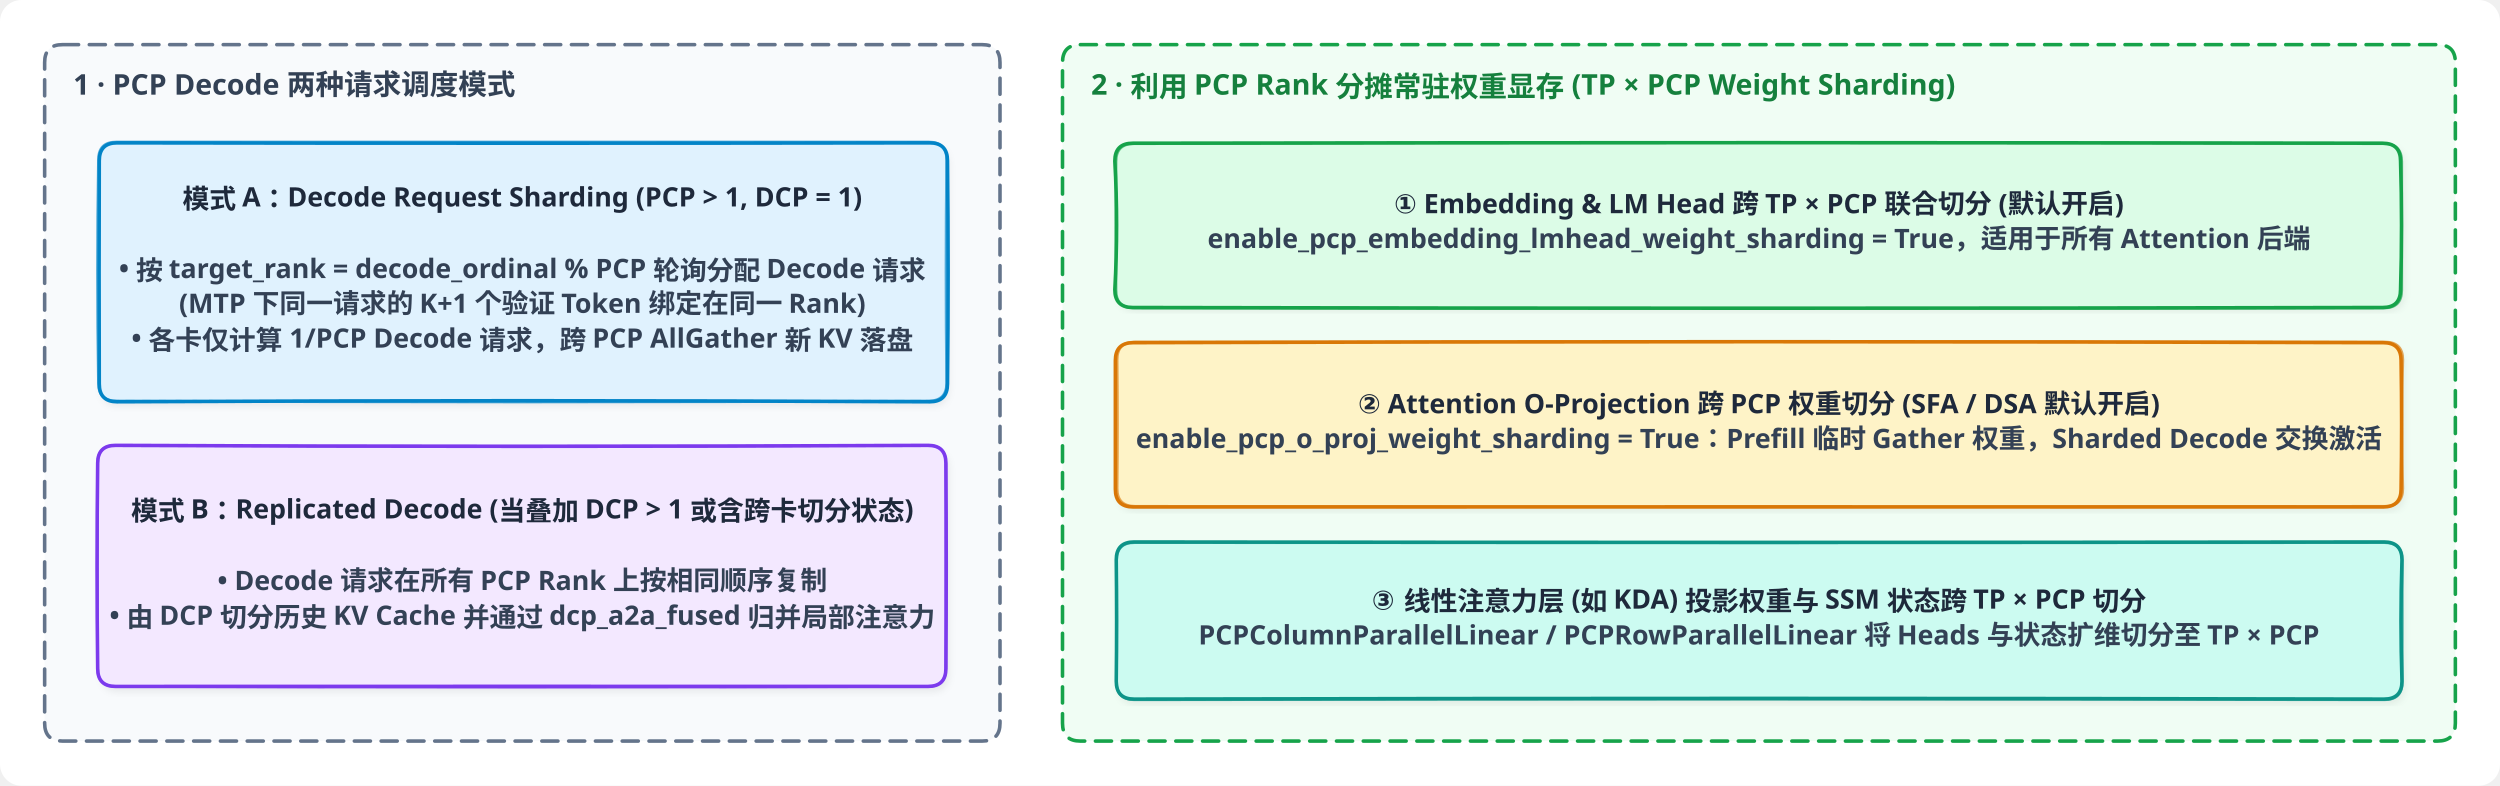
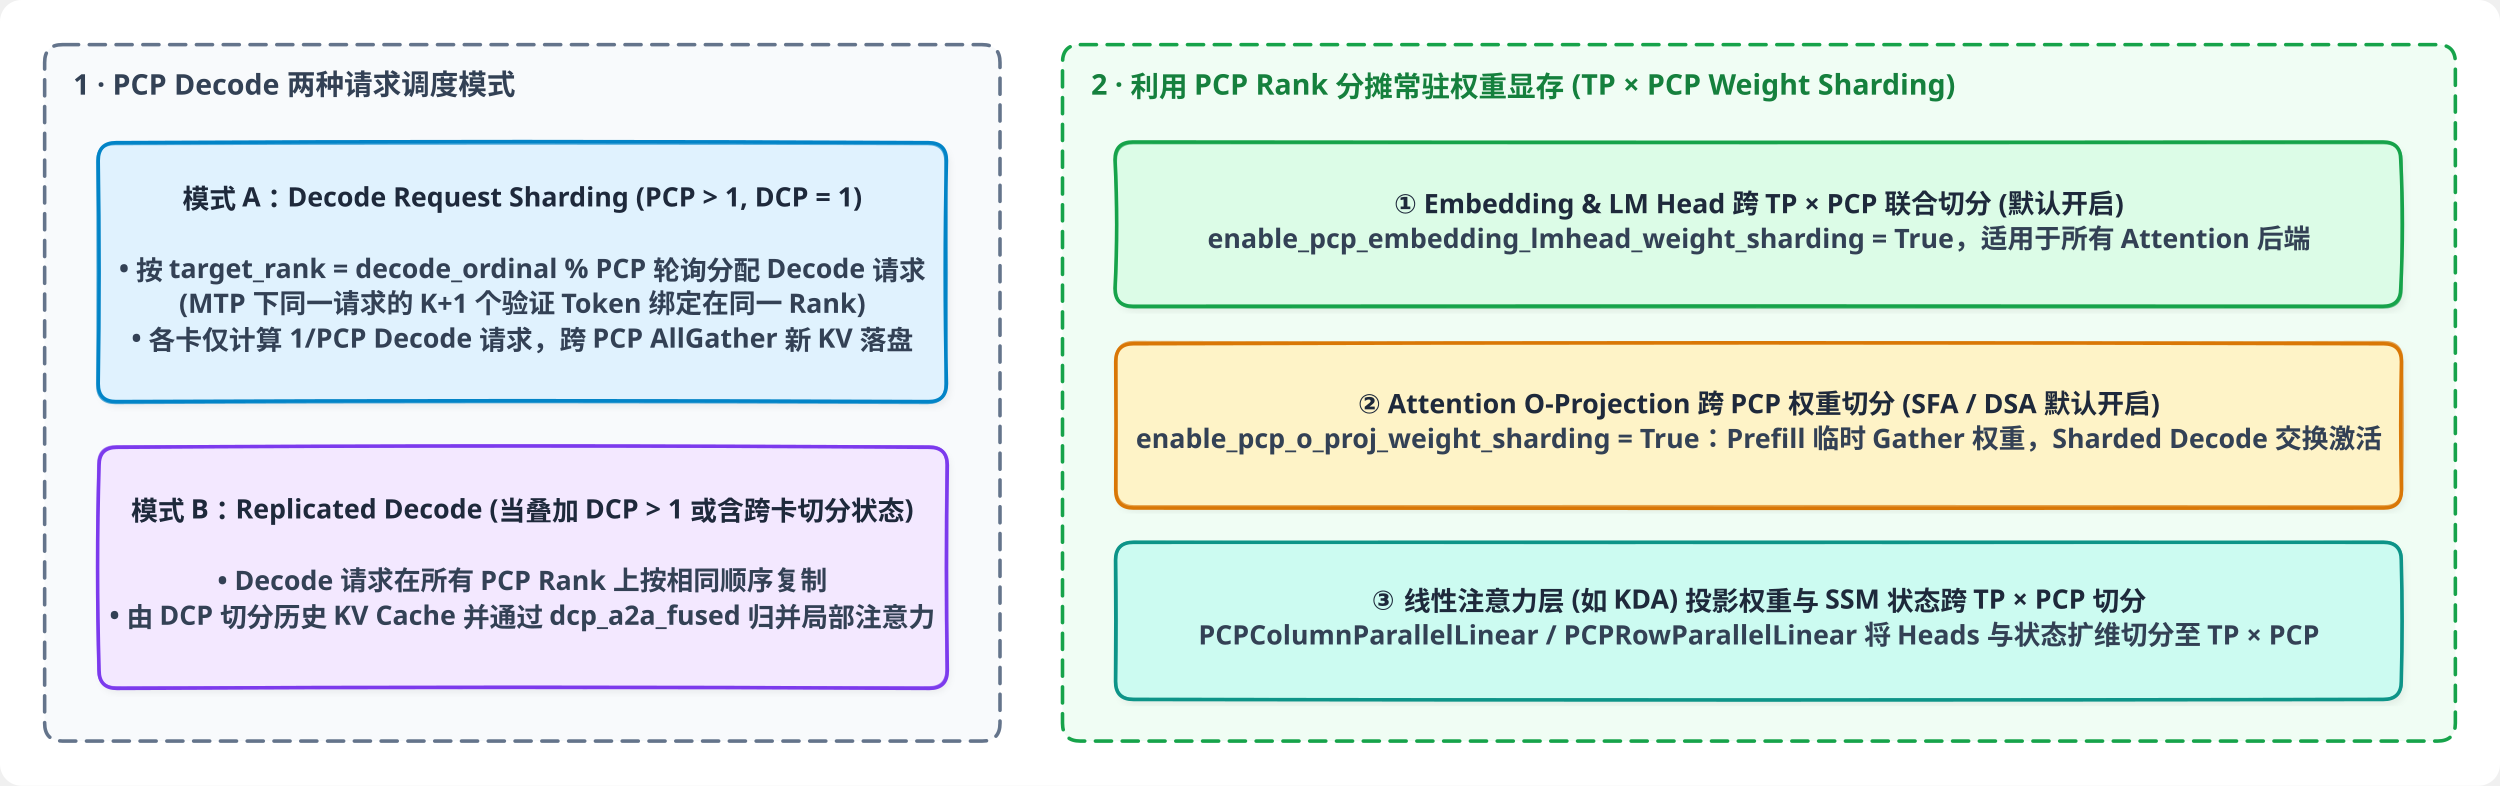
<svg xmlns="http://www.w3.org/2000/svg" viewBox="0 0 1400 440" width="1400" height="440" font-family="'Comic Sans MS', 'Segoe Print', 'Bradley Hand', 'Chalkboard SE', 'Microsoft YaHei', sans-serif">
  <defs>
    <filter id="paper-shadow" x="-2%" y="-2%" width="104%" height="106%">
      <feDropShadow dx="1.5" dy="2.5" stdDeviation="2" flood-color="#0f172a" flood-opacity="0.07" />
    </filter>
  </defs>
  <rect x="0" y="0" width="1400" height="440" fill="#ffffff" rx="12" />
  <path d="M 35.0 25 L 550.0 25 Q 560 25 560 35.0 L 560 405.0 Q 560 415 550.0 415 L 35.0 415 Q 25 415 25 405.0 L 25 35.0 Q 25 25 35.0 25 Z" fill="#f8fafc" stroke="none" />
  <path d="M 35.0 25 L 550.0 25 Q 560 25 560 35.0 L 560 405.0 Q 560 415 550.0 415 L 35.0 415 Q 25 415 25 405.0 L 25 35.0 Q 25 25 35.0 25 Z" fill="none" stroke="#64748b" stroke-width="2" stroke-linecap="round" stroke-linejoin="round" opacity="1" stroke-dasharray="9 6" />
  <path d="M 65.0 80 L 520.0 80 Q 530 80 530 90.0 L 530 215.0 Q 530 225 520.0 225 L 65.0 225 Q 55 225 55 215.0 L 55 90.0 Q 55 80 65.0 80 Z" fill="#e0f2fe" stroke="none" filter="url(#paper-shadow)" />
-   <path d="M 65.6 80.0 Q 292.5 80.4 520.6 80.0 Q 530.6 80.0 530.6 90.0 Q 531.3 152.5 530.6 215.0 Q 530.6 225.0 520.6 225.0 Q 292.5 223.8 65.6 225.0 Q 55.6 225.0 55.6 215.0 Q 55.4 152.5 55.6 90.0 Q 55.6 80.0 65.6 80.0" fill="none" stroke="#0284c7" stroke-width="2" stroke-linecap="round" stroke-linejoin="round" opacity="1" />
-   <path d="M 65.1 79.5 Q 292.5 79.5 520.1 79.5 Q 530.1 79.5 530.1 89.5 Q 529.4 152.5 530.1 214.5 Q 530.1 224.5 520.1 224.5 Q 292.5 225.8 65.1 224.5 Q 55.1 224.5 55.1 214.5 Q 54.0 152.5 55.1 89.5 Q 55.1 79.5 65.1 79.5" fill="none" stroke="#0284c7" stroke-width="1.5" stroke-linecap="round" stroke-linejoin="round" opacity="0.65" />
+   <path d="M 65.0 79.9 Q 292.5 78.7 520.0 79.9 Q 530.0 79.9 530.0 89.9 Q 528.6 152.5 530.0 214.9 Q 530.0 224.9 520.0 224.9 Q 292.5 223.9 65.0 224.9 Q 55.0 224.9 55.0 214.9 Q 56.0 152.5 55.0 89.9 Q 55.0 79.9 65.0 79.9" fill="none" stroke="#0284c7" stroke-width="2" stroke-linecap="round" stroke-linejoin="round" opacity="1" />
+   <path d="M 64.5 80.6 Q 292.5 80.0 519.5 80.6 Q 529.5 80.6 529.5 90.6 Q 530.8 152.5 529.5 215.6 Q 529.5 225.6 519.5 225.6 Q 292.5 224.6 64.5 225.6 Q 54.5 225.6 54.5 215.6 Q 55.0 152.5 54.5 90.6 Q 54.5 80.6 64.5 80.6" fill="none" stroke="#0284c7" stroke-width="1.5" stroke-linecap="round" stroke-linejoin="round" opacity="0.65" />
  <path d="M 65.0 250 L 520.0 250 Q 530 250 530 260.0 L 530 375.0 Q 530 385 520.0 385 L 65.0 385 Q 55 385 55 375.0 L 55 260.0 Q 55 250 65.0 250 Z" fill="#f3e8ff" stroke="none" filter="url(#paper-shadow)" />
-   <path d="M 64.7 249.4 Q 292.5 250.5 519.7 249.4 Q 529.7 249.4 529.7 259.4 Q 530.1 317.5 529.7 374.4 Q 529.7 384.4 519.7 384.4 Q 292.5 384.3 64.7 384.4 Q 54.7 384.4 54.7 374.4 Q 54.0 317.5 54.7 259.4 Q 54.7 249.4 64.7 249.4" fill="none" stroke="#7c3aed" stroke-width="2" stroke-linecap="round" stroke-linejoin="round" opacity="1" />
-   <path d="M 64.7 249.4 Q 292.5 250.3 519.7 249.4 Q 529.7 249.4 529.7 259.4 Q 529.5 317.5 529.7 374.4 Q 529.7 384.4 519.7 384.4 Q 292.5 385.4 64.7 384.4 Q 54.7 384.4 54.7 374.4 Q 54.5 317.5 54.7 259.4 Q 54.7 249.4 64.7 249.4" fill="none" stroke="#7c3aed" stroke-width="1.5" stroke-linecap="round" stroke-linejoin="round" opacity="0.65" />
+   <path d="M 65.5 250.5 Q 292.5 248.9 520.5 250.5 Q 530.5 250.5 530.5 260.5 Q 529.6 317.5 530.5 375.5 Q 530.5 385.5 520.5 385.5 Q 292.5 384.2 65.5 385.5 Q 55.5 385.5 55.5 375.5 Q 53.8 317.5 55.5 260.5 Q 55.5 250.5 65.5 250.5" fill="none" stroke="#7c3aed" stroke-width="2" stroke-linecap="round" stroke-linejoin="round" opacity="1" />
+   <path d="M 65.1 250.0 Q 292.5 249.8 520.1 250.0 Q 530.1 250.0 530.1 260.0 Q 529.4 317.5 530.1 375.0 Q 530.1 385.0 520.1 385.0 Q 292.5 385.4 65.1 385.0 Q 55.1 385.0 55.1 375.0 Q 54.1 317.5 55.1 260.0 Q 55.1 250.0 65.1 250.0" fill="none" stroke="#7c3aed" stroke-width="1.5" stroke-linecap="round" stroke-linejoin="round" opacity="0.65" />
  <path d="M 605.0 25 L 1365.0 25 Q 1375 25 1375 35.0 L 1375 405.0 Q 1375 415 1365.0 415 L 605.0 415 Q 595 415 595 405.0 L 595 35.0 Q 595 25 605.0 25 Z" fill="#f0fdf4" stroke="none" />
  <path d="M 605.0 25 L 1365.0 25 Q 1375 25 1375 35.0 L 1375 405.0 Q 1375 415 1365.0 415 L 605.0 415 Q 595 415 595 405.0 L 595 35.0 Q 595 25 605.0 25 Z" fill="none" stroke="#16a34a" stroke-width="2" stroke-linecap="round" stroke-linejoin="round" opacity="1" stroke-dasharray="9 6" />
  <path d="M 635.0 80 L 1335.0 80 Q 1345 80 1345 90.0 L 1345 162.0 Q 1345 172 1335.0 172 L 635.0 172 Q 625 172 625 162.0 L 625 90.0 Q 625 80 635.0 80 Z" fill="#dcfce7" stroke="none" filter="url(#paper-shadow)" />
-   <path d="M 634.3 80.2 Q 985.0 79.6 1334.3 80.2 Q 1344.3 80.2 1344.3 90.2 Q 1345.4 126.0 1344.3 162.2 Q 1344.3 172.2 1334.3 172.2 Q 985.0 173.0 634.3 172.2 Q 624.3 172.2 624.3 162.2 Q 626.3 126.0 624.3 90.2 Q 624.3 80.2 634.3 80.2" fill="none" stroke="#16a34a" stroke-width="2" stroke-linecap="round" stroke-linejoin="round" opacity="1" />
-   <path d="M 635.0 80.5 Q 985.0 79.3 1335.0 80.5 Q 1345.0 80.5 1345.0 90.5 Q 1345.0 126.0 1345.0 162.5 Q 1345.0 172.5 1335.0 172.5 Q 985.0 172.9 635.0 172.5 Q 625.0 172.5 625.0 162.5 Q 624.7 126.0 625.0 90.5 Q 625.0 80.5 635.0 80.5" fill="none" stroke="#16a34a" stroke-width="1.5" stroke-linecap="round" stroke-linejoin="round" opacity="0.65" />
+   <path d="M 634.4 79.5 Q 985.0 79.9 1334.4 79.5 Q 1344.4 79.5 1344.4 89.5 Q 1346.3 126.0 1344.4 161.5 Q 1344.4 171.5 1334.4 171.5 Q 985.0 171.2 634.4 171.5 Q 624.4 171.5 624.4 161.5 Q 626.3 126.0 624.4 89.5 Q 624.4 79.5 634.4 79.5" fill="none" stroke="#16a34a" stroke-width="2" stroke-linecap="round" stroke-linejoin="round" opacity="1" />
+   <path d="M 634.8 80.1 Q 985.0 80.1 1334.8 80.1 Q 1344.8 80.1 1344.8 90.1 Q 1345.2 126.0 1344.8 162.1 Q 1344.8 172.1 1334.8 172.1 Q 985.0 172.1 634.8 172.1 Q 624.8 172.1 624.8 162.1 Q 625.5 126.0 624.8 90.1 Q 624.8 80.1 634.8 80.1" fill="none" stroke="#16a34a" stroke-width="1.5" stroke-linecap="round" stroke-linejoin="round" opacity="0.65" />
  <path d="M 635.0 192 L 1335.0 192 Q 1345 192 1345 202.0 L 1345 274.0 Q 1345 284 1335.0 284 L 635.0 284 Q 625 284 625 274.0 L 625 202.0 Q 625 192 635.0 192 Z" fill="#fef3c7" stroke="none" filter="url(#paper-shadow)" />
-   <path d="M 634.6 191.9 Q 985.0 190.8 1334.6 191.9 Q 1344.6 191.9 1344.6 201.9 Q 1345.2 238.0 1344.6 273.9 Q 1344.6 283.9 1334.6 283.9 Q 985.0 283.8 634.6 283.9 Q 624.6 283.9 624.6 273.9 Q 624.6 238.0 624.6 201.9 Q 624.6 191.9 634.6 191.9" fill="none" stroke="#d97706" stroke-width="2" stroke-linecap="round" stroke-linejoin="round" opacity="1" />
-   <path d="M 635.6 191.5 Q 985.0 191.2 1335.6 191.5 Q 1345.6 191.5 1345.6 201.5 Q 1344.5 238.0 1345.6 273.5 Q 1345.6 283.5 1335.6 283.5 Q 985.0 284.3 635.6 283.5 Q 625.6 283.5 625.6 273.5 Q 626.0 238.0 625.6 201.5 Q 625.6 191.5 635.6 191.5" fill="none" stroke="#d97706" stroke-width="1.5" stroke-linecap="round" stroke-linejoin="round" opacity="0.65" />
+   <path d="M 634.8 192.5 Q 985.0 191.4 1334.8 192.5 Q 1344.8 192.5 1344.8 202.5 Q 1344.0 238.0 1344.8 274.5 Q 1344.8 284.5 1334.8 284.5 Q 985.0 284.8 634.8 284.5 Q 624.8 284.5 624.8 274.5 Q 625.1 238.0 624.8 202.5 Q 624.8 192.5 634.8 192.5" fill="none" stroke="#d97706" stroke-width="2" stroke-linecap="round" stroke-linejoin="round" opacity="1" />
+   <path d="M 635.1 191.6 Q 985.0 192.7 1335.1 191.6 Q 1345.1 191.6 1345.1 201.6 Q 1345.7 238.0 1345.1 273.6 Q 1345.1 283.6 1335.1 283.6 Q 985.0 283.4 635.1 283.6 Q 625.1 283.6 625.1 273.6 Q 625.1 238.0 625.1 201.6 Q 625.1 191.6 635.1 191.6" fill="none" stroke="#d97706" stroke-width="1.5" stroke-linecap="round" stroke-linejoin="round" opacity="0.65" />
  <path d="M 635.0 304 L 1335.0 304 Q 1345 304 1345 314.0 L 1345 382.0 Q 1345 392 1335.0 392 L 635.0 392 Q 625 392 625 382.0 L 625 314.0 Q 625 304 635.0 304 Z" fill="#ccfbf1" stroke="none" filter="url(#paper-shadow)" />
-   <path d="M 635.1 303.5 Q 985.0 304.0 1335.1 303.5 Q 1345.1 303.5 1345.1 313.5 Q 1344.0 348.0 1345.1 381.5 Q 1345.1 391.5 1335.1 391.5 Q 985.0 390.7 635.1 391.5 Q 625.1 391.5 625.1 381.5 Q 625.5 348.0 625.1 313.5 Q 625.1 303.5 635.1 303.5" fill="none" stroke="#0d9488" stroke-width="2" stroke-linecap="round" stroke-linejoin="round" opacity="1" />
-   <path d="M 635.3 303.9 Q 985.0 304.0 1335.3 303.9 Q 1345.3 303.9 1345.3 313.9 Q 1345.4 348.0 1345.3 381.9 Q 1345.3 391.9 1335.3 391.9 Q 985.0 391.3 635.3 391.9 Q 625.3 391.9 625.3 381.9 Q 625.5 348.0 625.3 313.9 Q 625.3 303.9 635.3 303.9" fill="none" stroke="#0d9488" stroke-width="1.5" stroke-linecap="round" stroke-linejoin="round" opacity="0.65" />
+   <path d="M 634.7 303.7 Q 985.0 303.6 1334.7 303.7 Q 1344.7 303.7 1344.7 313.7 Q 1345.7 348.0 1344.7 381.7 Q 1344.7 391.7 1334.7 391.7 Q 985.0 392.3 634.7 391.7 Q 624.7 391.7 624.7 381.7 Q 625.0 348.0 624.7 313.7 Q 624.7 303.7 634.7 303.7" fill="none" stroke="#0d9488" stroke-width="2" stroke-linecap="round" stroke-linejoin="round" opacity="1" />
+   <path d="M 634.9 303.5 Q 985.0 304.6 1334.9 303.5 Q 1344.9 303.5 1344.9 313.5 Q 1345.2 348.0 1344.9 381.5 Q 1344.9 391.5 1334.9 391.5 Q 985.0 392.2 634.9 391.5 Q 624.9 391.5 624.9 381.5 Q 625.8 348.0 624.9 313.5 Q 624.9 303.5 634.9 303.5" fill="none" stroke="#0d9488" stroke-width="1.5" stroke-linecap="round" stroke-linejoin="round" opacity="0.65" />
  <text x="41.0" y="53.0" font-size="16" font-weight="700" fill="#334155" text-anchor="start">1 · PCP Decode 两种请求调度模式</text>
  <text x="292.5" y="116.7" font-size="15" font-weight="700" fill="#1e293b" text-anchor="middle">模式 A：Decode Request Sharding (PCP &gt; 1, DCP = 1)</text>
  <text x="292.5" y="136.2" font-size="15" font-weight="600" fill="#334155" text-anchor="middle" />
  <text x="292.5" y="155.7" font-size="15" font-weight="600" fill="#334155" text-anchor="middle">• 按 target_rank = decode_ordinal % PCP 轮询分配 Decode 请求</text>
  <text x="292.5" y="175.2" font-size="15" font-weight="600" fill="#334155" text-anchor="middle">  (MTP 下同一请求的 K+1 个验证 Token 绑定在同一 Rank)</text>
  <text x="292.5" y="194.7" font-size="15" font-weight="600" fill="#334155" text-anchor="middle">• 各卡仅计算 1/PCP Decode 请求，跨 PCP AllGather 新 KV 落盘</text>
  <text x="292.5" y="291.4" font-size="15" font-weight="700" fill="#1e293b" text-anchor="middle">模式 B：Replicated Decode (当叠加 DCP &gt; 1 或含跨卡切分状态)</text>
  <text x="292.5" y="310.9" font-size="15" font-weight="600" fill="#334155" text-anchor="middle" />
  <text x="292.5" y="330.4" font-size="15" font-weight="600" fill="#334155" text-anchor="middle">• Decode 请求在所有 PCP Rank 上按相同顺序复制</text>
  <text x="292.5" y="349.9" font-size="15" font-weight="600" fill="#334155" text-anchor="middle">• 由 DCP 切分历史 KV Cache 并通过 dcp_a2a_fused 归并局部注意力</text>
  <text x="611.0" y="53.0" font-size="16" font-weight="700" fill="#15803d" text-anchor="start">2 · 利用 PCP Rank 分摊常驻权重显存 (TP × PCP Weight Sharding)</text>
  <text x="985.0" y="119.4" font-size="15" font-weight="700" fill="#1e293b" text-anchor="middle">① Embedding &amp; LM Head 跨 TP × PCP 联合切分 (默认开启)</text>
  <text x="985.0" y="138.9" font-size="15" font-weight="600" fill="#334155" text-anchor="middle">enable_pcp_embedding_lmhead_weight_sharding = True，适用于所有 Attention 后端</text>
  <text x="985.0" y="231.4" font-size="15" font-weight="700" fill="#1e293b" text-anchor="middle">② Attention O-Projection 跨 PCP 权重切分 (SFA / DSA 默认开启)</text>
  <text x="985.0" y="250.9" font-size="15" font-weight="600" fill="#334155" text-anchor="middle">enable_pcp_o_proj_weight_sharding = True：Prefill 临时 Gather 权重，Sharded Decode 交换激活</text>
  <text x="985.0" y="341.4" font-size="15" font-weight="700" fill="#1e293b" text-anchor="middle">③ 线性注意力层 (如 KDA) 投影权重与 SSM 状态跨 TP × PCP 切分</text>
  <text x="985.0" y="360.9" font-size="15" font-weight="600" fill="#334155" text-anchor="middle">PCPColumnParallelLinear / PCPRowParallelLinear 将 Heads 与状态扩维切分至 TP × PCP</text>
</svg>
